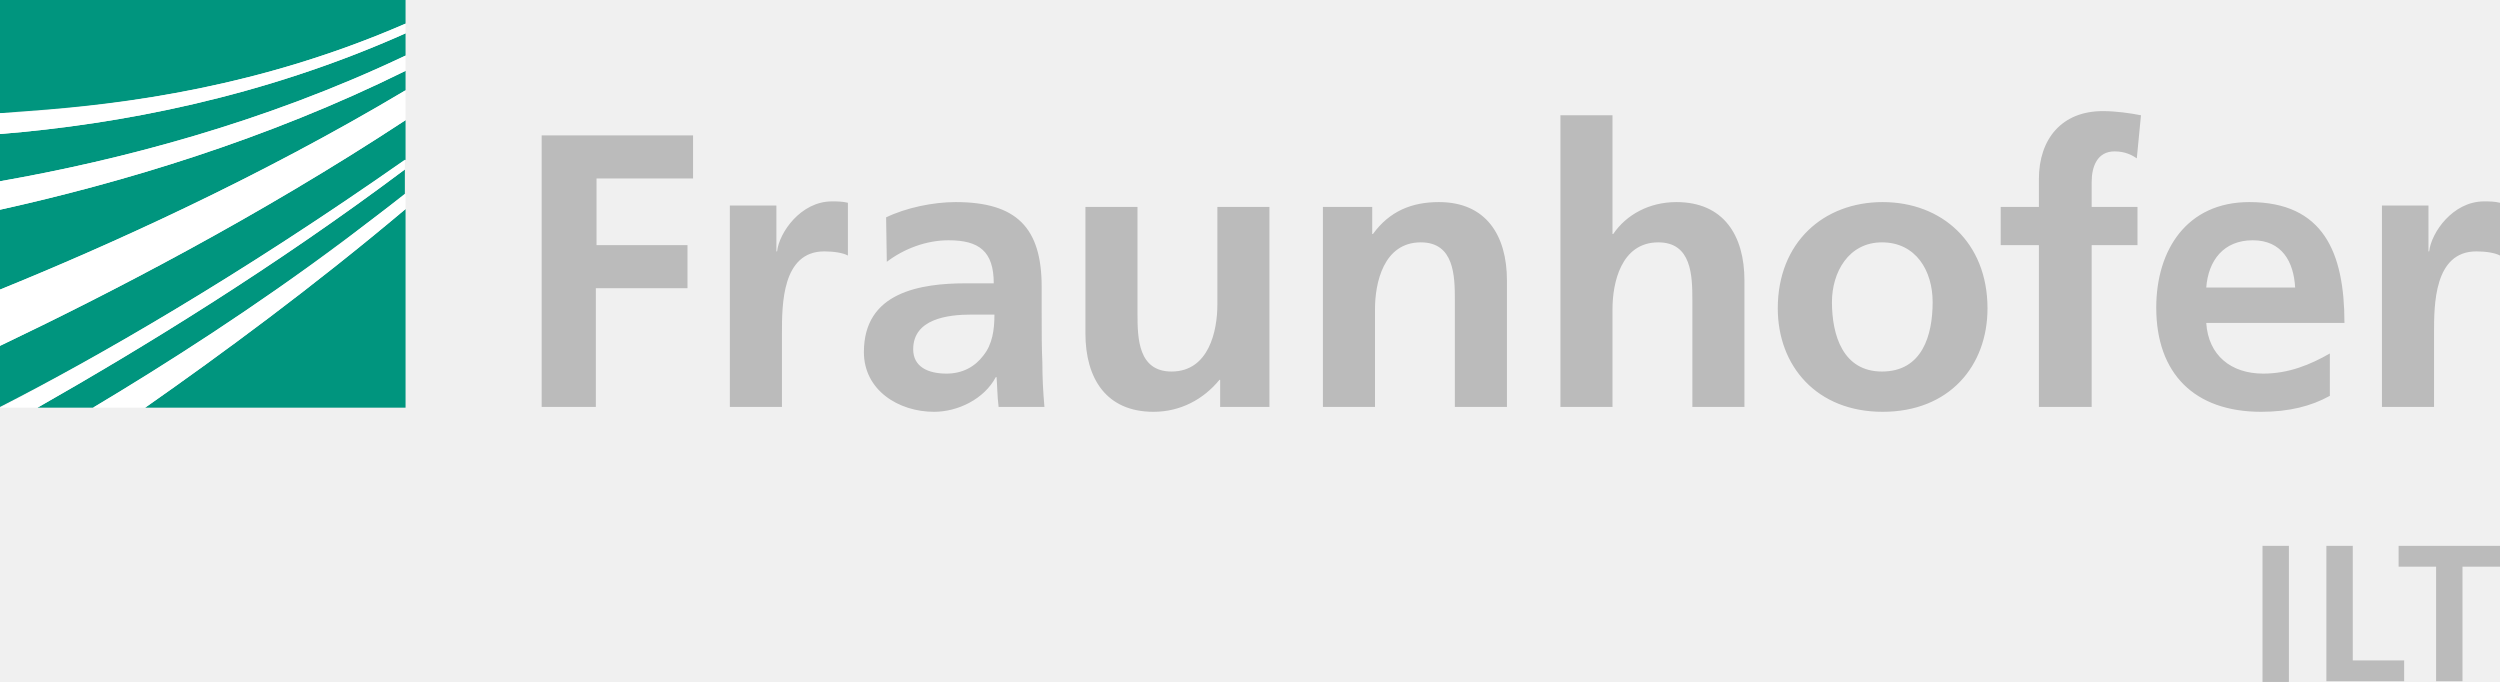
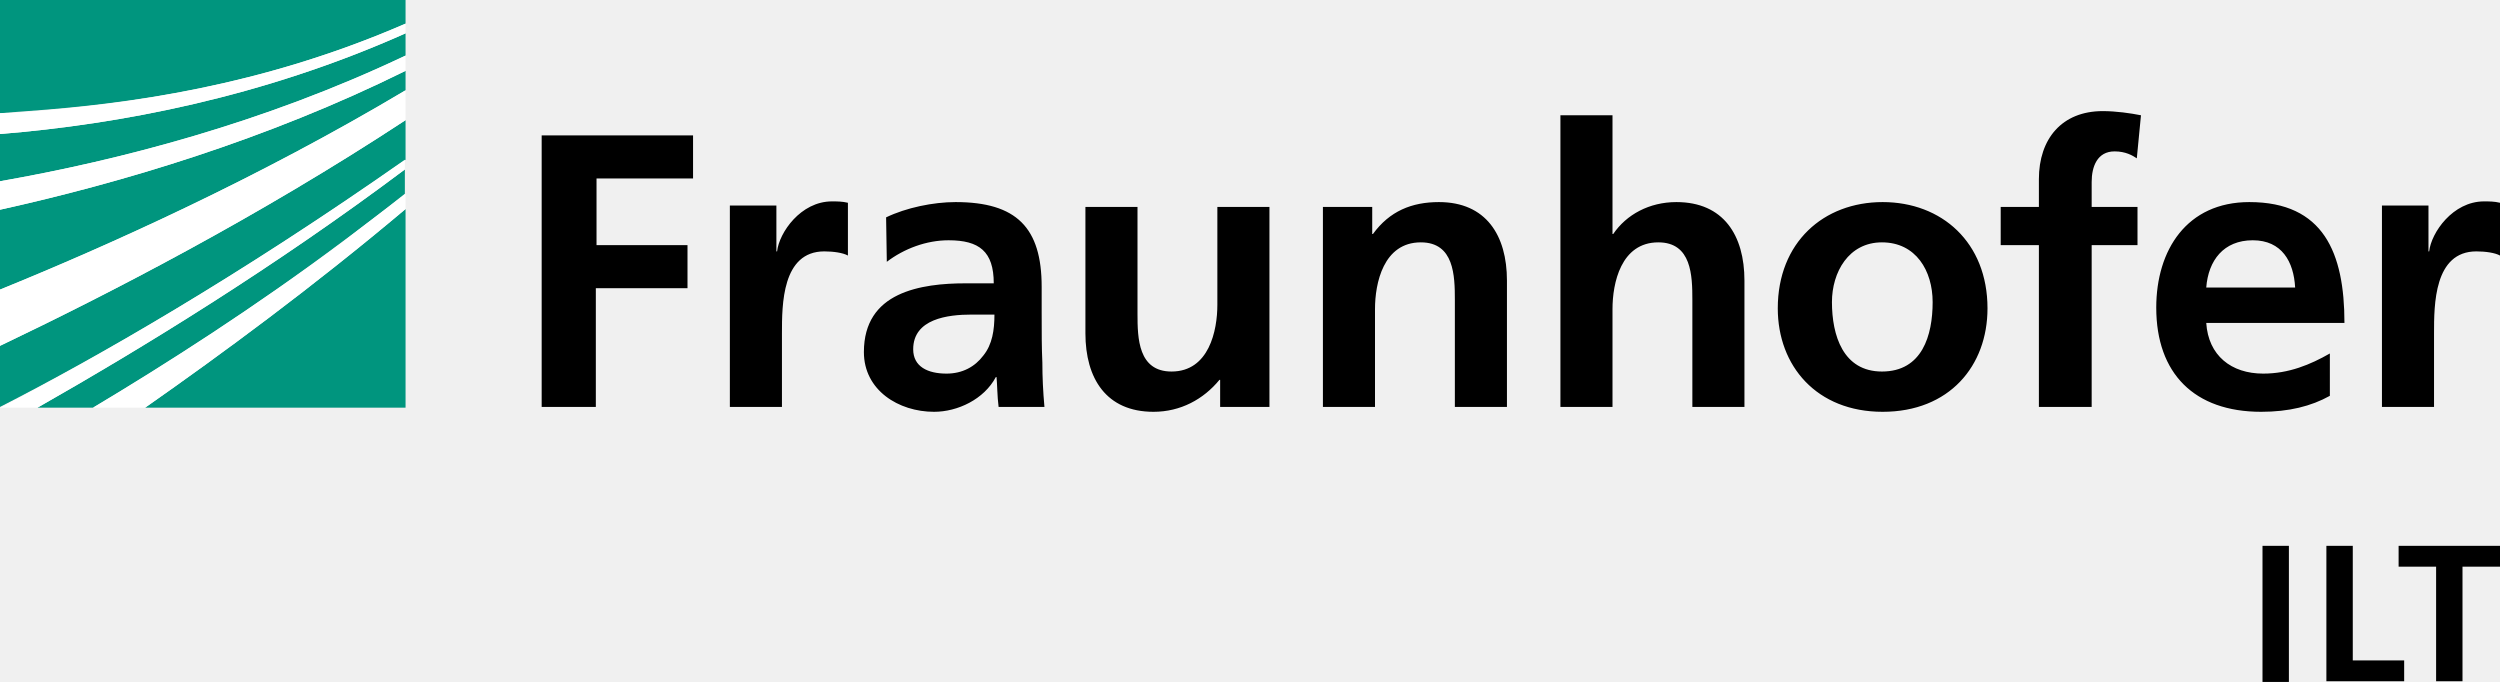
<svg xmlns="http://www.w3.org/2000/svg" version="1.1" id="Ebene_1" x="0px" y="0px" viewBox="0 0 360 98.1" style="enable-background:new 0 0 360 98.1;" xml:space="preserve">
  <style type="text/css">
	.st0{fill:#00957E;}
	.st1{fill:#FFFFFF;}
- 	.st2{fill:#bbbbbb;}
+ 	.st2{fill:#000000;}
</style>
  <g>
    <g>
      <g>
        <path class="st0" d="M0,58.6C13.9,51.5,34.2,39.9,58.4,23v-5.7C37.1,31.3,15.5,42.4,0,49.8V58.6z" />
        <path class="st0" d="M0,41.7c15.5-6.3,37.1-16,58.4-28.7v-2.8c-20,9.9-40.8,16.1-58.4,20V41.7z" />
        <path class="st0" d="M58.4,58.7V30.1C45.1,41.3,31.9,51,20.9,58.7H58.4z" />
        <path class="st0" d="M13.4,58.7c10.5-6.2,23.2-14.4,35.9-23.9c3-2.2,6-4.5,9-6.9v-3.5c-18.8,14.1-38,25.8-52.9,34.3H13.4z" />
        <path class="st0" d="M0,26.1c17.1-3,38-8.4,58.4-18.1V4.8C37.8,14,17.2,17.9,0,19.3V26.1z" />
        <path class="st0" d="M0,0v16.3c1.3-0.1,2.6-0.2,3.9-0.3C18.1,15,37.5,12.5,58.4,3.4V0H0z" />
        <path class="st1" d="M0,16.3v3C17.2,17.9,37.8,14,58.4,4.8V3.4C37.5,12.5,18.1,15,3.9,16.1C2.6,16.2,1.3,16.3,0,16.3" />
        <path class="st1" d="M0,30.2c17.6-3.9,38.4-10.1,58.4-20V8C38,17.7,17.1,23.1,0,26.1V30.2z" />
        <path class="st1" d="M0,49.8c15.5-7.4,37.1-18.5,58.4-32.5V13C37.1,25.7,15.5,35.4,0,41.7V49.8z" />
        <path class="st1" d="M13.4,58.7h7.5C31.9,51,45.1,41.3,58.4,30.1v-2.2c-3.1,2.4-6.1,4.6-9,6.9C36.6,44.3,23.9,52.4,13.4,58.7" />
        <path class="st1" d="M0,58.7h5.4c15-8.5,34.1-20.2,52.9-34.3V23C34.2,39.9,13.9,51.5,0,58.7L0,58.7z" />
        <path class="st2" d="M343,58.6h7.5V48c0-4.1,0-11.8,6.1-11.8c1.3,0,2.7,0.2,3.4,0.6v-7.6c-0.8-0.2-1.6-0.2-2.3-0.2c-4.5,0-7.6,4.5-7.9,7.2     h-0.1v-6.6H343V58.6z M335.5,50.9c-2.8,1.6-5.9,2.9-9.6,2.9c-4.6,0-7.9-2.6-8.2-7.3h19.9c0-10.1-3-17.4-13.7-17.4     c-9,0-13.4,6.9-13.4,15.2c0,9.5,5.5,15,15.1,15c4,0,7.2-0.8,9.9-2.3V50.9z M317.7,41.4c0.3-3.9,2.5-6.8,6.7-6.8     c4.2,0,5.9,3.1,6.1,6.8H317.7z M293.7,58.6h7.5V35.3h6.6v-5.5h-6.6v-3.6c0-2.2,0.8-4.4,3.3-4.4c1.6,0,2.6,0.6,3.2,1l0.6-6.2     c-1.5-0.3-3.6-0.6-5.5-0.6c-5.9,0-9.2,4-9.2,9.8v4h-5.5v5.5h5.5V58.6z M263.8,43.5c0-4.3,2.4-8.6,7.2-8.6c4.9,0,7.3,4.1,7.3,8.6     c0,4.8-1.5,10-7.3,10C265.4,53.5,263.8,48.3,263.8,43.5 M256,44.4c0,8.3,5.6,14.9,15.1,14.9c9.6,0,15.1-6.6,15.1-14.9     c0-9.5-6.6-15.3-15.1-15.3C262.6,29.1,256,34.9,256,44.4 M224.7,58.6h7.5V44.5c0-3.7,1.2-9.6,6.6-9.6c4.8,0,4.9,4.8,4.9,8.3v15.4     h7.5V40.4c0-6.5-3-11.3-9.8-11.3c-3.9,0-7.2,1.8-9.1,4.6h-0.1V16.6h-7.5V58.6z M190.5,58.6h7.5V44.5c0-3.7,1.2-9.6,6.6-9.6     c4.8,0,4.9,4.8,4.9,8.3v15.4h7.5V40.4c0-6.5-3-11.3-9.8-11.3c-3.9,0-7.1,1.3-9.5,4.6h-0.1v-3.9h-7.1V58.6z M182.8,29.8h-7.5v14.1     c0,3.7-1.2,9.6-6.6,9.6c-4.8,0-4.9-4.8-4.9-8.3V29.8h-7.5V48c0,6.5,3,11.3,9.8,11.3c3.9,0,7.2-1.8,9.5-4.6h0.1v3.9h7.1V29.8z      M131.5,50.3c0-4.4,5-5,8.4-5h3.3c0,2.2-0.3,4.3-1.6,5.9c-1.2,1.6-3,2.6-5.3,2.6C133.6,53.8,131.5,52.8,131.5,50.3 M127.7,37.7     c2.5-1.9,5.7-3.1,8.9-3.1c4.4,0,6.5,1.6,6.5,6.2H139c-3.1,0-6.8,0.3-9.7,1.7c-2.9,1.4-4.9,3.9-4.9,8.2c0,5.5,5,8.6,10.1,8.6     c3.4,0,7.2-1.8,8.9-5h0.1c0.1,0.9,0.1,2.8,0.3,4.3h6.6c-0.2-2.2-0.3-4.3-0.3-6.4c-0.1-2.1-0.1-4.3-0.1-7.2v-3.7     c0-8.5-3.6-12.2-12.4-12.2c-3.2,0-7.1,0.8-10,2.2L127.7,37.7z M105.1,58.6h7.5V48c0-4.1,0-11.8,6.1-11.8c1.3,0,2.7,0.2,3.4,0.6     v-7.6c-0.8-0.2-1.6-0.2-2.3-0.2c-4.5,0-7.6,4.5-7.9,7.2h-0.1v-6.6h-6.7V58.6z M78,58.6h7.8V41.5h13.2v-6.2H85.9v-9.6h13.9v-6.2     H78V58.6z" />
        <rect class="st2" x="325.8" y="78.6" width="3.8" height="19.6" />
        <polygon class="st2" points="335,78.6 338.8,78.6 338.8,95.1 346.2,95.1 346.2,98.1 335,98.1    " />
        <polygon class="st2" points="350.8,81.6 345.4,81.6 345.4,78.6 360,78.6 360,81.6 354.6,81.6 354.6,98.1 350.8,98.1    " />
      </g>
    </g>
  </g>
</svg>
